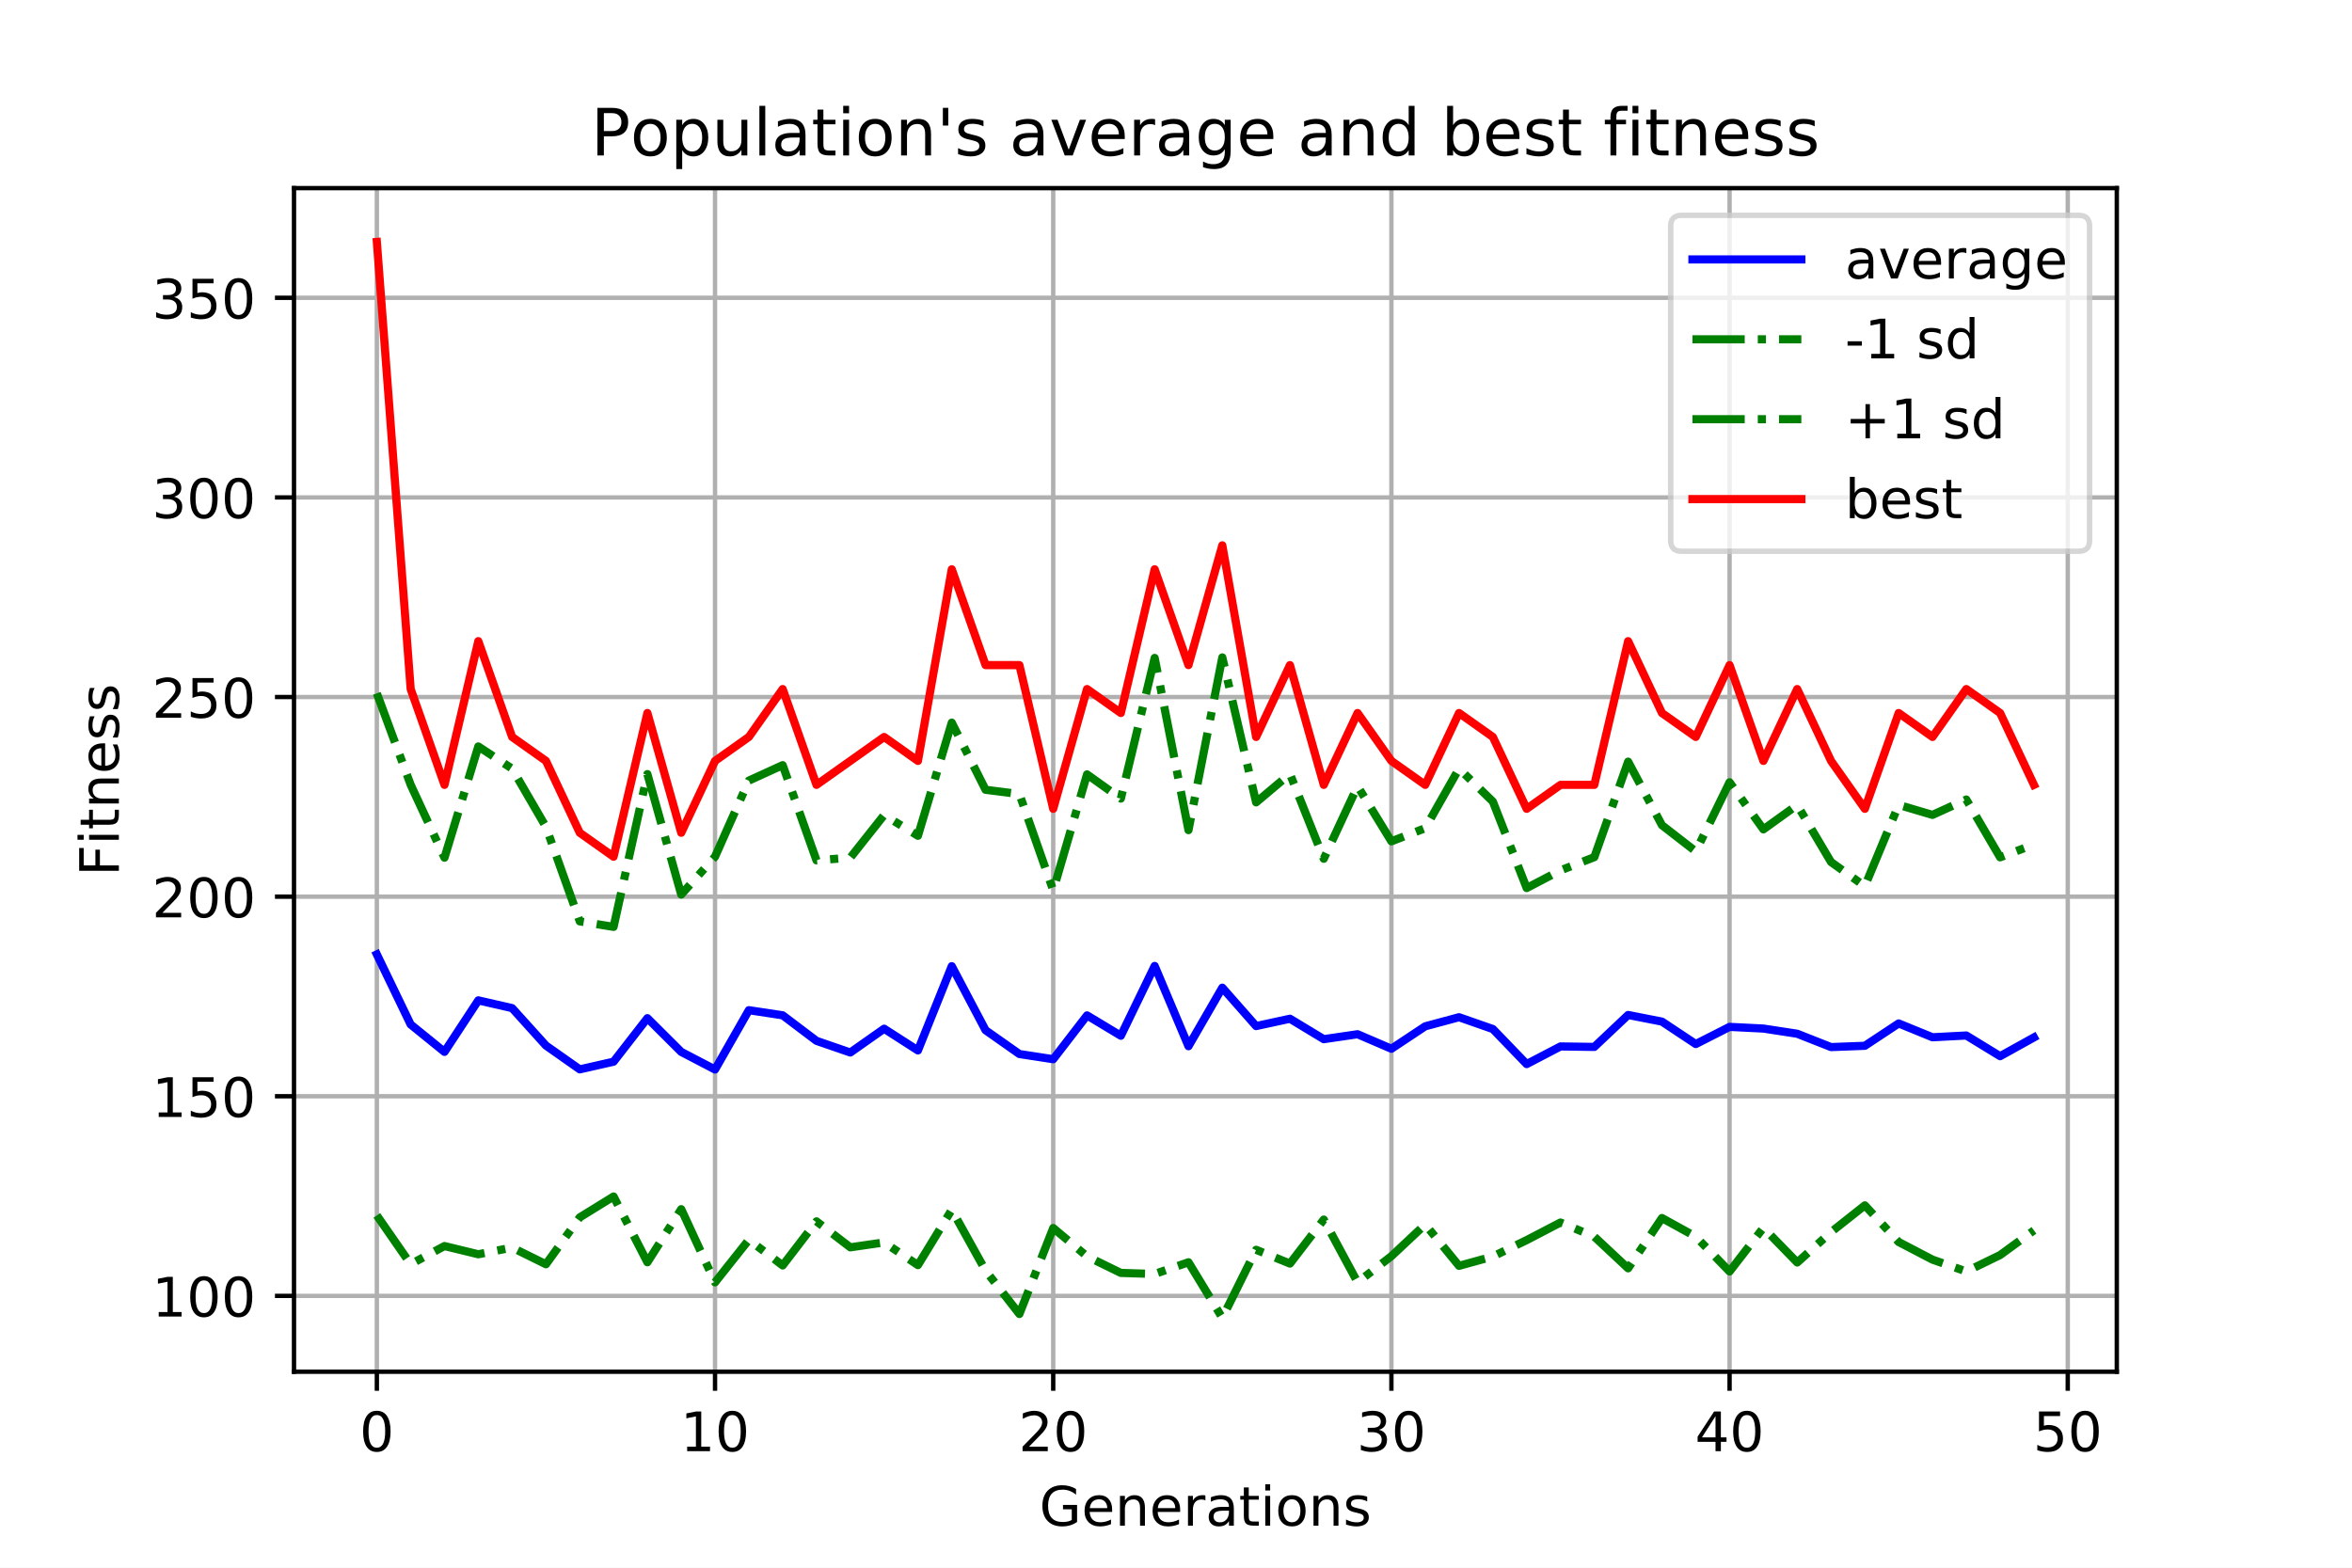
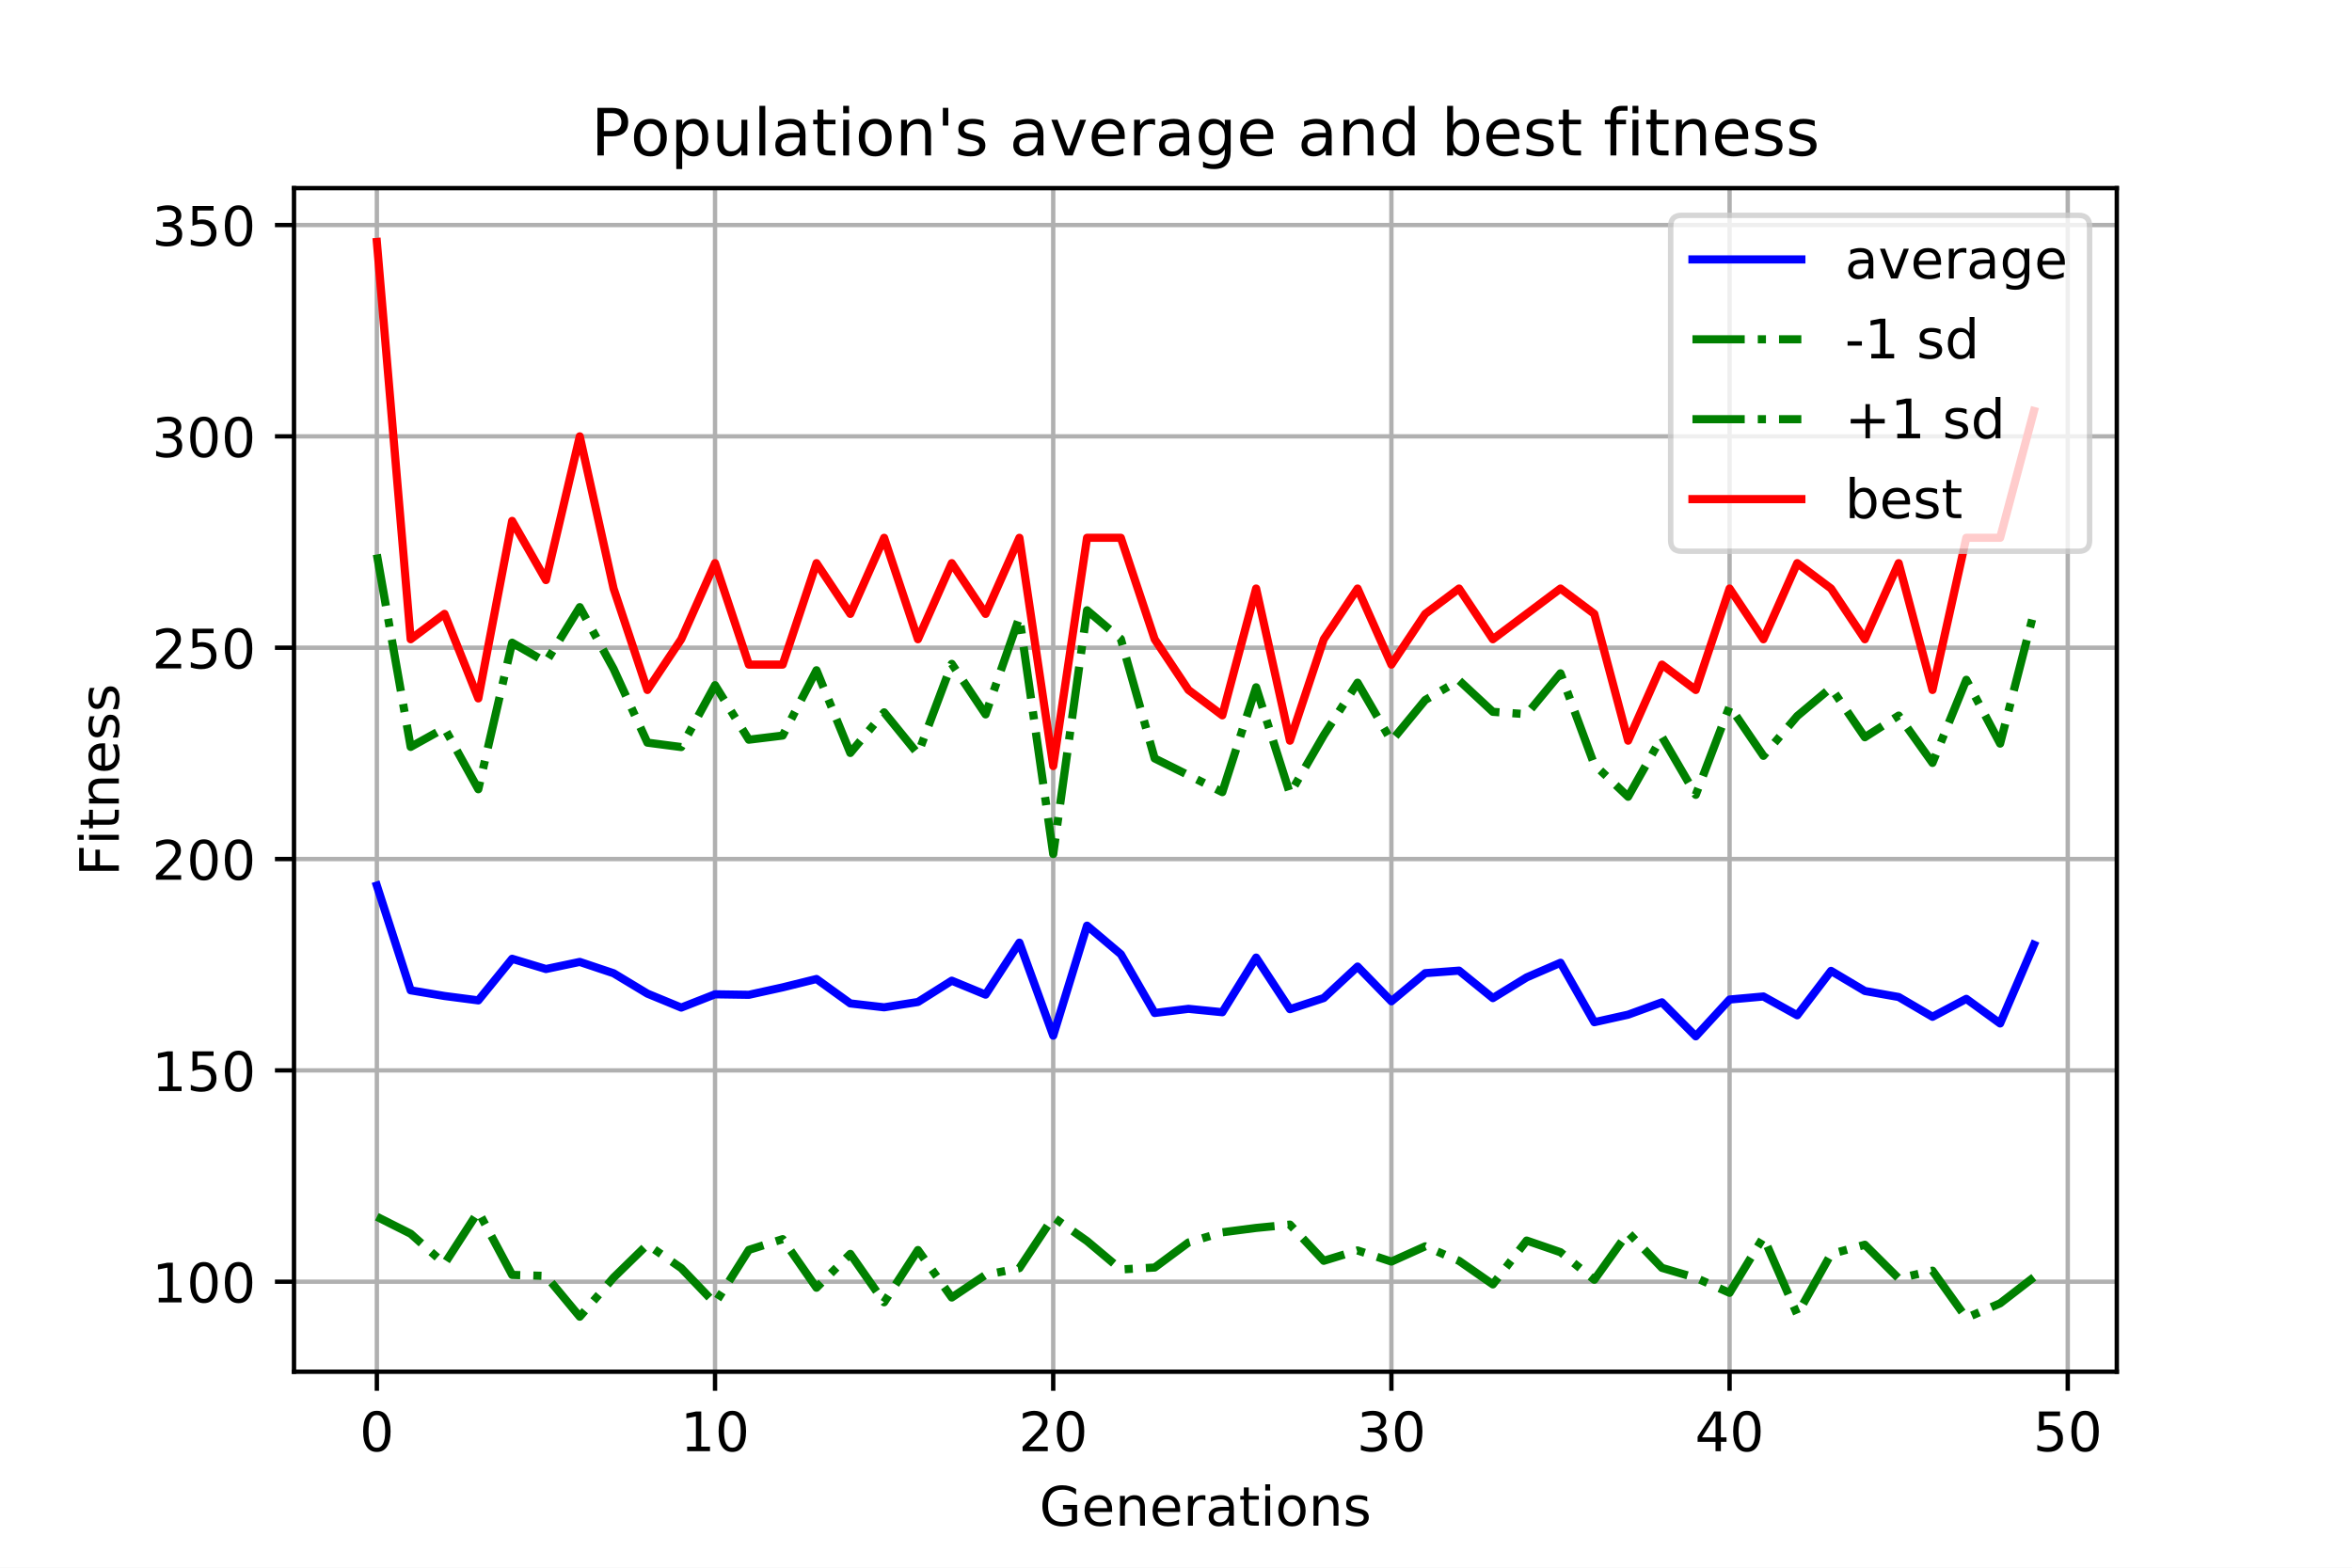
<svg xmlns="http://www.w3.org/2000/svg" xmlns:xlink="http://www.w3.org/1999/xlink" height="288pt" version="1.1" viewBox="0 0 432 288" width="432pt">
  <defs>
    <style type="text/css">
*{stroke-linecap:butt;stroke-linejoin:round;}
  </style>
  </defs>
  <g id="figure_1">
    <g id="patch_1">
      <path d="M 0 288  L 432 288  L 432 0  L 0 0  z " style="fill:#ffffff;" />
    </g>
    <g id="axes_1">
      <g id="patch_2">
        <path d="M 54 252  L 388.8 252  L 388.8 34.56  L 54 34.56  z " style="fill:#ffffff;" />
      </g>
      <g id="matplotlib.axis_1">
        <g id="xtick_1">
          <g id="line2d_1">
-             <path clip-path="url(#p8b68bbf081)" d="M 69.218 252  L 69.218 34.56  " style="fill:none;stroke:#b0b0b0;stroke-linecap:square;stroke-width:0.8;" />
+             <path clip-path="url(#p773a9795c5)" d="M 69.218 252  L 69.218 34.56  " style="fill:none;stroke:#b0b0b0;stroke-linecap:square;stroke-width:0.8;" />
          </g>
          <g id="line2d_2">
            <defs>
-               <path d="M 0 0  L 0 3.5  " id="m9b4f432243" style="stroke:#000000;stroke-width:0.8;" />
-             </defs>
-             <g>
-               <use style="stroke:#000000;stroke-width:0.8;" x="69.218" xlink:href="#m9b4f432243" y="252" />
+               <path d="M 0 0  L 0 3.5  " id="m2629238e76" style="stroke:#000000;stroke-width:0.8;" />
+             </defs>
+             <g>
+               <use style="stroke:#000000;stroke-width:0.8;" x="69.218" xlink:href="#m2629238e76" y="252" />
            </g>
          </g>
          <g id="text_1">
            <defs>
              <path d="M 31.781 66.406  Q 24.172 66.406 20.328 58.906  Q 16.5 51.422 16.5 36.375  Q 16.5 21.391 20.328 13.891  Q 24.172 6.391 31.781 6.391  Q 39.453 6.391 43.281 13.891  Q 47.125 21.391 47.125 36.375  Q 47.125 51.422 43.281 58.906  Q 39.453 66.406 31.781 66.406  z M 31.781 74.219  Q 44.047 74.219 50.516 64.516  Q 56.984 54.828 56.984 36.375  Q 56.984 17.969 50.516 8.266  Q 44.047 -1.422 31.781 -1.422  Q 19.531 -1.422 13.062 8.266  Q 6.594 17.969 6.594 36.375  Q 6.594 54.828 13.062 64.516  Q 19.531 74.219 31.781 74.219  z " id="DejaVuSans-30" />
            </defs>
            <g transform="translate(66.03693 266.5984)scale(0.1 -0.1)">
              <use xlink:href="#DejaVuSans-30" />
            </g>
          </g>
        </g>
        <g id="xtick_2">
          <g id="line2d_3">
-             <path clip-path="url(#p8b68bbf081)" d="M 131.333 252  L 131.333 34.56  " style="fill:none;stroke:#b0b0b0;stroke-linecap:square;stroke-width:0.8;" />
+             <path clip-path="url(#p773a9795c5)" d="M 131.333 252  L 131.333 34.56  " style="fill:none;stroke:#b0b0b0;stroke-linecap:square;stroke-width:0.8;" />
          </g>
          <g id="line2d_4">
            <g>
-               <use style="stroke:#000000;stroke-width:0.8;" x="131.333" xlink:href="#m9b4f432243" y="252" />
+               <use style="stroke:#000000;stroke-width:0.8;" x="131.333" xlink:href="#m2629238e76" y="252" />
            </g>
          </g>
          <g id="text_2">
            <defs>
              <path d="M 12.406 8.297  L 28.516 8.297  L 28.516 63.922  L 10.984 60.406  L 10.984 69.391  L 28.422 72.906  L 38.281 72.906  L 38.281 8.297  L 54.391 8.297  L 54.391 0  L 12.406 0  z " id="DejaVuSans-31" />
            </defs>
            <g transform="translate(124.9707 266.5984)scale(0.1 -0.1)">
              <use xlink:href="#DejaVuSans-31" />
              <use x="63.623" xlink:href="#DejaVuSans-30" />
            </g>
          </g>
        </g>
        <g id="xtick_3">
          <g id="line2d_5">
-             <path clip-path="url(#p8b68bbf081)" d="M 193.448 252  L 193.448 34.56  " style="fill:none;stroke:#b0b0b0;stroke-linecap:square;stroke-width:0.8;" />
+             <path clip-path="url(#p773a9795c5)" d="M 193.448 252  L 193.448 34.56  " style="fill:none;stroke:#b0b0b0;stroke-linecap:square;stroke-width:0.8;" />
          </g>
          <g id="line2d_6">
            <g>
-               <use style="stroke:#000000;stroke-width:0.8;" x="193.448" xlink:href="#m9b4f432243" y="252" />
+               <use style="stroke:#000000;stroke-width:0.8;" x="193.448" xlink:href="#m2629238e76" y="252" />
            </g>
          </g>
          <g id="text_3">
            <defs>
              <path d="M 19.188 8.297  L 53.609 8.297  L 53.609 0  L 7.328 0  L 7.328 8.297  Q 12.938 14.109 22.625 23.891  Q 32.328 33.688 34.812 36.531  Q 39.547 41.844 41.422 45.531  Q 43.312 49.219 43.312 52.781  Q 43.312 58.594 39.234 62.25  Q 35.156 65.922 28.609 65.922  Q 23.969 65.922 18.812 64.312  Q 13.672 62.703 7.812 59.422  L 7.812 69.391  Q 13.766 71.781 18.938 73  Q 24.125 74.219 28.422 74.219  Q 39.75 74.219 46.484 68.547  Q 53.219 62.891 53.219 53.422  Q 53.219 48.922 51.531 44.891  Q 49.859 40.875 45.406 35.406  Q 44.188 33.984 37.641 27.219  Q 31.109 20.453 19.188 8.297  z " id="DejaVuSans-32" />
            </defs>
            <g transform="translate(187.0857 266.5984)scale(0.1 -0.1)">
              <use xlink:href="#DejaVuSans-32" />
              <use x="63.623" xlink:href="#DejaVuSans-30" />
            </g>
          </g>
        </g>
        <g id="xtick_4">
          <g id="line2d_7">
-             <path clip-path="url(#p8b68bbf081)" d="M 255.563 252  L 255.563 34.56  " style="fill:none;stroke:#b0b0b0;stroke-linecap:square;stroke-width:0.8;" />
+             <path clip-path="url(#p773a9795c5)" d="M 255.563 252  L 255.563 34.56  " style="fill:none;stroke:#b0b0b0;stroke-linecap:square;stroke-width:0.8;" />
          </g>
          <g id="line2d_8">
            <g>
-               <use style="stroke:#000000;stroke-width:0.8;" x="255.563" xlink:href="#m9b4f432243" y="252" />
+               <use style="stroke:#000000;stroke-width:0.8;" x="255.563" xlink:href="#m2629238e76" y="252" />
            </g>
          </g>
          <g id="text_4">
            <defs>
              <path d="M 40.578 39.312  Q 47.656 37.797 51.625 33  Q 55.609 28.219 55.609 21.188  Q 55.609 10.406 48.188 4.484  Q 40.766 -1.422 27.094 -1.422  Q 22.516 -1.422 17.656 -0.516  Q 12.797 0.391 7.625 2.203  L 7.625 11.719  Q 11.719 9.328 16.594 8.109  Q 21.484 6.891 26.812 6.891  Q 36.078 6.891 40.938 10.547  Q 45.797 14.203 45.797 21.188  Q 45.797 27.641 41.281 31.266  Q 36.766 34.906 28.719 34.906  L 20.219 34.906  L 20.219 43.016  L 29.109 43.016  Q 36.375 43.016 40.234 45.922  Q 44.094 48.828 44.094 54.297  Q 44.094 59.906 40.109 62.906  Q 36.141 65.922 28.719 65.922  Q 24.656 65.922 20.016 65.031  Q 15.375 64.156 9.812 62.312  L 9.812 71.094  Q 15.438 72.656 20.344 73.438  Q 25.25 74.219 29.594 74.219  Q 40.828 74.219 47.359 69.109  Q 53.906 64.016 53.906 55.328  Q 53.906 49.266 50.438 45.094  Q 46.969 40.922 40.578 39.312  z " id="DejaVuSans-33" />
            </defs>
            <g transform="translate(249.2008 266.5984)scale(0.1 -0.1)">
              <use xlink:href="#DejaVuSans-33" />
              <use x="63.623" xlink:href="#DejaVuSans-30" />
            </g>
          </g>
        </g>
        <g id="xtick_5">
          <g id="line2d_9">
-             <path clip-path="url(#p8b68bbf081)" d="M 317.678 252  L 317.678 34.56  " style="fill:none;stroke:#b0b0b0;stroke-linecap:square;stroke-width:0.8;" />
+             <path clip-path="url(#p773a9795c5)" d="M 317.678 252  L 317.678 34.56  " style="fill:none;stroke:#b0b0b0;stroke-linecap:square;stroke-width:0.8;" />
          </g>
          <g id="line2d_10">
            <g>
-               <use style="stroke:#000000;stroke-width:0.8;" x="317.678" xlink:href="#m9b4f432243" y="252" />
+               <use style="stroke:#000000;stroke-width:0.8;" x="317.678" xlink:href="#m2629238e76" y="252" />
            </g>
          </g>
          <g id="text_5">
            <defs>
              <path d="M 37.797 64.312  L 12.891 25.391  L 37.797 25.391  z M 35.203 72.906  L 47.609 72.906  L 47.609 25.391  L 58.016 25.391  L 58.016 17.188  L 47.609 17.188  L 47.609 0  L 37.797 0  L 37.797 17.188  L 4.891 17.188  L 4.891 26.703  z " id="DejaVuSans-34" />
            </defs>
            <g transform="translate(311.3158 266.5984)scale(0.1 -0.1)">
              <use xlink:href="#DejaVuSans-34" />
              <use x="63.623" xlink:href="#DejaVuSans-30" />
            </g>
          </g>
        </g>
        <g id="xtick_6">
          <g id="line2d_11">
-             <path clip-path="url(#p8b68bbf081)" d="M 379.793 252  L 379.793 34.56  " style="fill:none;stroke:#b0b0b0;stroke-linecap:square;stroke-width:0.8;" />
+             <path clip-path="url(#p773a9795c5)" d="M 379.793 252  L 379.793 34.56  " style="fill:none;stroke:#b0b0b0;stroke-linecap:square;stroke-width:0.8;" />
          </g>
          <g id="line2d_12">
            <g>
-               <use style="stroke:#000000;stroke-width:0.8;" x="379.793" xlink:href="#m9b4f432243" y="252" />
+               <use style="stroke:#000000;stroke-width:0.8;" x="379.793" xlink:href="#m2629238e76" y="252" />
            </g>
          </g>
          <g id="text_6">
            <defs>
              <path d="M 10.797 72.906  L 49.516 72.906  L 49.516 64.594  L 19.828 64.594  L 19.828 46.734  Q 21.969 47.469 24.109 47.828  Q 26.266 48.188 28.422 48.188  Q 40.625 48.188 47.75 41.5  Q 54.891 34.812 54.891 23.391  Q 54.891 11.625 47.562 5.094  Q 40.234 -1.422 26.906 -1.422  Q 22.312 -1.422 17.547 -0.641  Q 12.797 0.141 7.719 1.703  L 7.719 11.625  Q 12.109 9.234 16.797 8.062  Q 21.484 6.891 26.703 6.891  Q 35.156 6.891 40.078 11.328  Q 45.016 15.766 45.016 23.391  Q 45.016 31 40.078 35.438  Q 35.156 39.891 26.703 39.891  Q 22.75 39.891 18.812 39.016  Q 14.891 38.141 10.797 36.281  z " id="DejaVuSans-35" />
            </defs>
            <g transform="translate(373.4308 266.5984)scale(0.1 -0.1)">
              <use xlink:href="#DejaVuSans-35" />
              <use x="63.623" xlink:href="#DejaVuSans-30" />
            </g>
          </g>
        </g>
        <g id="text_7">
          <defs>
            <path d="M 59.516 10.406  L 59.516 29.984  L 43.406 29.984  L 43.406 38.094  L 69.281 38.094  L 69.281 6.781  Q 63.578 2.734 56.688 0.656  Q 49.812 -1.422 42 -1.422  Q 24.906 -1.422 15.25 8.562  Q 5.609 18.562 5.609 36.375  Q 5.609 54.25 15.25 64.234  Q 24.906 74.219 42 74.219  Q 49.125 74.219 55.547 72.453  Q 61.969 70.703 67.391 67.281  L 67.391 56.781  Q 61.922 61.422 55.766 63.766  Q 49.609 66.109 42.828 66.109  Q 29.438 66.109 22.719 58.641  Q 16.016 51.172 16.016 36.375  Q 16.016 21.625 22.719 14.156  Q 29.438 6.688 42.828 6.688  Q 48.047 6.688 52.141 7.594  Q 56.25 8.5 59.516 10.406  z " id="DejaVuSans-47" />
            <path d="M 56.203 29.594  L 56.203 25.203  L 14.891 25.203  Q 15.484 15.922 20.484 11.062  Q 25.484 6.203 34.422 6.203  Q 39.594 6.203 44.453 7.469  Q 49.312 8.734 54.109 11.281  L 54.109 2.781  Q 49.266 0.734 44.188 -0.344  Q 39.109 -1.422 33.891 -1.422  Q 20.797 -1.422 13.156 6.188  Q 5.516 13.812 5.516 26.812  Q 5.516 40.234 12.766 48.109  Q 20.016 56 32.328 56  Q 43.359 56 49.781 48.891  Q 56.203 41.797 56.203 29.594  z M 47.219 32.234  Q 47.125 39.594 43.094 43.984  Q 39.062 48.391 32.422 48.391  Q 24.906 48.391 20.391 44.141  Q 15.875 39.891 15.188 32.172  z " id="DejaVuSans-65" />
            <path d="M 54.891 33.016  L 54.891 0  L 45.906 0  L 45.906 32.719  Q 45.906 40.484 42.875 44.328  Q 39.844 48.188 33.797 48.188  Q 26.516 48.188 22.312 43.547  Q 18.109 38.922 18.109 30.906  L 18.109 0  L 9.078 0  L 9.078 54.688  L 18.109 54.688  L 18.109 46.188  Q 21.344 51.125 25.703 53.562  Q 30.078 56 35.797 56  Q 45.219 56 50.047 50.172  Q 54.891 44.344 54.891 33.016  z " id="DejaVuSans-6e" />
            <path d="M 41.109 46.297  Q 39.594 47.172 37.812 47.578  Q 36.031 48 33.891 48  Q 26.266 48 22.188 43.047  Q 18.109 38.094 18.109 28.812  L 18.109 0  L 9.078 0  L 9.078 54.688  L 18.109 54.688  L 18.109 46.188  Q 20.953 51.172 25.484 53.578  Q 30.031 56 36.531 56  Q 37.453 56 38.578 55.875  Q 39.703 55.766 41.062 55.516  z " id="DejaVuSans-72" />
            <path d="M 34.281 27.484  Q 23.391 27.484 19.188 25  Q 14.984 22.516 14.984 16.5  Q 14.984 11.719 18.141 8.906  Q 21.297 6.109 26.703 6.109  Q 34.188 6.109 38.703 11.406  Q 43.219 16.703 43.219 25.484  L 43.219 27.484  z M 52.203 31.203  L 52.203 0  L 43.219 0  L 43.219 8.297  Q 40.141 3.328 35.547 0.953  Q 30.953 -1.422 24.312 -1.422  Q 15.922 -1.422 10.953 3.297  Q 6 8.016 6 15.922  Q 6 25.141 12.172 29.828  Q 18.359 34.516 30.609 34.516  L 43.219 34.516  L 43.219 35.406  Q 43.219 41.609 39.141 45  Q 35.062 48.391 27.688 48.391  Q 23 48.391 18.547 47.266  Q 14.109 46.141 10.016 43.891  L 10.016 52.203  Q 14.938 54.109 19.578 55.047  Q 24.219 56 28.609 56  Q 40.484 56 46.344 49.844  Q 52.203 43.703 52.203 31.203  z " id="DejaVuSans-61" />
            <path d="M 18.312 70.219  L 18.312 54.688  L 36.812 54.688  L 36.812 47.703  L 18.312 47.703  L 18.312 18.016  Q 18.312 11.328 20.141 9.422  Q 21.969 7.516 27.594 7.516  L 36.812 7.516  L 36.812 0  L 27.594 0  Q 17.188 0 13.234 3.875  Q 9.281 7.766 9.281 18.016  L 9.281 47.703  L 2.688 47.703  L 2.688 54.688  L 9.281 54.688  L 9.281 70.219  z " id="DejaVuSans-74" />
            <path d="M 9.422 54.688  L 18.406 54.688  L 18.406 0  L 9.422 0  z M 9.422 75.984  L 18.406 75.984  L 18.406 64.594  L 9.422 64.594  z " id="DejaVuSans-69" />
            <path d="M 30.609 48.391  Q 23.391 48.391 19.188 42.75  Q 14.984 37.109 14.984 27.297  Q 14.984 17.484 19.156 11.844  Q 23.344 6.203 30.609 6.203  Q 37.797 6.203 41.984 11.859  Q 46.188 17.531 46.188 27.297  Q 46.188 37.016 41.984 42.703  Q 37.797 48.391 30.609 48.391  z M 30.609 56  Q 42.328 56 49.016 48.375  Q 55.719 40.766 55.719 27.297  Q 55.719 13.875 49.016 6.219  Q 42.328 -1.422 30.609 -1.422  Q 18.844 -1.422 12.172 6.219  Q 5.516 13.875 5.516 27.297  Q 5.516 40.766 12.172 48.375  Q 18.844 56 30.609 56  z " id="DejaVuSans-6f" />
            <path d="M 44.281 53.078  L 44.281 44.578  Q 40.484 46.531 36.375 47.5  Q 32.281 48.484 27.875 48.484  Q 21.188 48.484 17.844 46.438  Q 14.5 44.391 14.5 40.281  Q 14.5 37.156 16.891 35.375  Q 19.281 33.594 26.516 31.984  L 29.594 31.297  Q 39.156 29.25 43.188 25.516  Q 47.219 21.781 47.219 15.094  Q 47.219 7.469 41.188 3.016  Q 35.156 -1.422 24.609 -1.422  Q 20.219 -1.422 15.453 -0.562  Q 10.688 0.297 5.422 2  L 5.422 11.281  Q 10.406 8.688 15.234 7.391  Q 20.062 6.109 24.812 6.109  Q 31.156 6.109 34.562 8.281  Q 37.984 10.453 37.984 14.406  Q 37.984 18.062 35.516 20.016  Q 33.062 21.969 24.703 23.781  L 21.578 24.516  Q 13.234 26.266 9.516 29.906  Q 5.812 33.547 5.812 39.891  Q 5.812 47.609 11.281 51.797  Q 16.75 56 26.812 56  Q 31.781 56 36.172 55.266  Q 40.578 54.547 44.281 53.078  z " id="DejaVuSans-73" />
          </defs>
          <g transform="translate(190.9023 280.2766)scale(0.1 -0.1)">
            <use xlink:href="#DejaVuSans-47" />
            <use x="77.49" xlink:href="#DejaVuSans-65" />
            <use x="139.014" xlink:href="#DejaVuSans-6e" />
            <use x="202.393" xlink:href="#DejaVuSans-65" />
            <use x="263.916" xlink:href="#DejaVuSans-72" />
            <use x="305.029" xlink:href="#DejaVuSans-61" />
            <use x="366.309" xlink:href="#DejaVuSans-74" />
            <use x="405.518" xlink:href="#DejaVuSans-69" />
            <use x="433.301" xlink:href="#DejaVuSans-6f" />
            <use x="494.482" xlink:href="#DejaVuSans-6e" />
            <use x="557.861" xlink:href="#DejaVuSans-73" />
          </g>
        </g>
      </g>
      <g id="matplotlib.axis_2">
        <g id="ytick_1">
          <g id="line2d_13">
-             <path clip-path="url(#p8b68bbf081)" d="M 54 238.065  L 388.8 238.065  " style="fill:none;stroke:#b0b0b0;stroke-linecap:square;stroke-width:0.8;" />
+             <path clip-path="url(#p773a9795c5)" d="M 54 235.465  L 388.8 235.465  " style="fill:none;stroke:#b0b0b0;stroke-linecap:square;stroke-width:0.8;" />
          </g>
          <g id="line2d_14">
            <defs>
-               <path d="M 0 0  L -3.5 0  " id="m1cfc8969c8" style="stroke:#000000;stroke-width:0.8;" />
-             </defs>
-             <g>
-               <use style="stroke:#000000;stroke-width:0.8;" x="54" xlink:href="#m1cfc8969c8" y="238.065" />
+               <path d="M 0 0  L -3.5 0  " id="mfec6c4392b" style="stroke:#000000;stroke-width:0.8;" />
+             </defs>
+             <g>
+               <use style="stroke:#000000;stroke-width:0.8;" x="54" xlink:href="#mfec6c4392b" y="235.465" />
            </g>
          </g>
          <g id="text_8">
-             <g transform="translate(27.9125 241.8646)scale(0.1 -0.1)">
+             <g transform="translate(27.9125 239.2645)scale(0.1 -0.1)">
              <use xlink:href="#DejaVuSans-31" />
              <use x="63.623" xlink:href="#DejaVuSans-30" />
              <use x="127.246" xlink:href="#DejaVuSans-30" />
            </g>
          </g>
        </g>
        <g id="ytick_2">
          <g id="line2d_15">
-             <path clip-path="url(#p8b68bbf081)" d="M 54 201.395  L 388.8 201.395  " style="fill:none;stroke:#b0b0b0;stroke-linecap:square;stroke-width:0.8;" />
+             <path clip-path="url(#p773a9795c5)" d="M 54 196.64  L 388.8 196.64  " style="fill:none;stroke:#b0b0b0;stroke-linecap:square;stroke-width:0.8;" />
          </g>
          <g id="line2d_16">
            <g>
-               <use style="stroke:#000000;stroke-width:0.8;" x="54" xlink:href="#m1cfc8969c8" y="201.395" />
+               <use style="stroke:#000000;stroke-width:0.8;" x="54" xlink:href="#mfec6c4392b" y="196.64" />
            </g>
          </g>
          <g id="text_9">
-             <g transform="translate(27.9125 205.1938)scale(0.1 -0.1)">
+             <g transform="translate(27.9125 200.439)scale(0.1 -0.1)">
              <use xlink:href="#DejaVuSans-31" />
              <use x="63.623" xlink:href="#DejaVuSans-35" />
              <use x="127.246" xlink:href="#DejaVuSans-30" />
            </g>
          </g>
        </g>
        <g id="ytick_3">
          <g id="line2d_17">
-             <path clip-path="url(#p8b68bbf081)" d="M 54 164.724  L 388.8 164.724  " style="fill:none;stroke:#b0b0b0;stroke-linecap:square;stroke-width:0.8;" />
+             <path clip-path="url(#p773a9795c5)" d="M 54 157.814  L 388.8 157.814  " style="fill:none;stroke:#b0b0b0;stroke-linecap:square;stroke-width:0.8;" />
          </g>
          <g id="line2d_18">
            <g>
-               <use style="stroke:#000000;stroke-width:0.8;" x="54" xlink:href="#m1cfc8969c8" y="164.724" />
+               <use style="stroke:#000000;stroke-width:0.8;" x="54" xlink:href="#mfec6c4392b" y="157.814" />
            </g>
          </g>
          <g id="text_10">
-             <g transform="translate(27.9125 168.5231)scale(0.1 -0.1)">
+             <g transform="translate(27.9125 161.6134)scale(0.1 -0.1)">
              <use xlink:href="#DejaVuSans-32" />
              <use x="63.623" xlink:href="#DejaVuSans-30" />
              <use x="127.246" xlink:href="#DejaVuSans-30" />
            </g>
          </g>
        </g>
        <g id="ytick_4">
          <g id="line2d_19">
-             <path clip-path="url(#p8b68bbf081)" d="M 54 128.053  L 388.8 128.053  " style="fill:none;stroke:#b0b0b0;stroke-linecap:square;stroke-width:0.8;" />
+             <path clip-path="url(#p773a9795c5)" d="M 54 118.989  L 388.8 118.989  " style="fill:none;stroke:#b0b0b0;stroke-linecap:square;stroke-width:0.8;" />
          </g>
          <g id="line2d_20">
            <g>
-               <use style="stroke:#000000;stroke-width:0.8;" x="54" xlink:href="#m1cfc8969c8" y="128.053" />
+               <use style="stroke:#000000;stroke-width:0.8;" x="54" xlink:href="#mfec6c4392b" y="118.989" />
            </g>
          </g>
          <g id="text_11">
-             <g transform="translate(27.9125 131.8523)scale(0.1 -0.1)">
+             <g transform="translate(27.9125 122.7879)scale(0.1 -0.1)">
              <use xlink:href="#DejaVuSans-32" />
              <use x="63.623" xlink:href="#DejaVuSans-35" />
              <use x="127.246" xlink:href="#DejaVuSans-30" />
            </g>
          </g>
        </g>
        <g id="ytick_5">
          <g id="line2d_21">
-             <path clip-path="url(#p8b68bbf081)" d="M 54 91.382  L 388.8 91.382  " style="fill:none;stroke:#b0b0b0;stroke-linecap:square;stroke-width:0.8;" />
+             <path clip-path="url(#p773a9795c5)" d="M 54 80.163  L 388.8 80.163  " style="fill:none;stroke:#b0b0b0;stroke-linecap:square;stroke-width:0.8;" />
          </g>
          <g id="line2d_22">
            <g>
-               <use style="stroke:#000000;stroke-width:0.8;" x="54" xlink:href="#m1cfc8969c8" y="91.382" />
+               <use style="stroke:#000000;stroke-width:0.8;" x="54" xlink:href="#mfec6c4392b" y="80.163" />
            </g>
          </g>
          <g id="text_12">
-             <g transform="translate(27.9125 95.18147)scale(0.1 -0.1)">
+             <g transform="translate(27.9125 83.96235)scale(0.1 -0.1)">
              <use xlink:href="#DejaVuSans-33" />
              <use x="63.623" xlink:href="#DejaVuSans-30" />
              <use x="127.246" xlink:href="#DejaVuSans-30" />
            </g>
          </g>
        </g>
        <g id="ytick_6">
          <g id="line2d_23">
-             <path clip-path="url(#p8b68bbf081)" d="M 54 54.711  L 388.8 54.711  " style="fill:none;stroke:#b0b0b0;stroke-linecap:square;stroke-width:0.8;" />
+             <path clip-path="url(#p773a9795c5)" d="M 54 41.338  L 388.8 41.338  " style="fill:none;stroke:#b0b0b0;stroke-linecap:square;stroke-width:0.8;" />
          </g>
          <g id="line2d_24">
            <g>
-               <use style="stroke:#000000;stroke-width:0.8;" x="54" xlink:href="#m1cfc8969c8" y="54.711" />
+               <use style="stroke:#000000;stroke-width:0.8;" x="54" xlink:href="#mfec6c4392b" y="41.338" />
            </g>
          </g>
          <g id="text_13">
-             <g transform="translate(27.9125 58.51068)scale(0.1 -0.1)">
+             <g transform="translate(27.9125 45.13681)scale(0.1 -0.1)">
              <use xlink:href="#DejaVuSans-33" />
              <use x="63.623" xlink:href="#DejaVuSans-35" />
              <use x="127.246" xlink:href="#DejaVuSans-30" />
            </g>
          </g>
        </g>
        <g id="text_14">
          <defs>
            <path d="M 9.812 72.906  L 51.703 72.906  L 51.703 64.594  L 19.672 64.594  L 19.672 43.109  L 48.578 43.109  L 48.578 34.812  L 19.672 34.812  L 19.672 0  L 9.812 0  z " id="DejaVuSans-46" />
          </defs>
          <g transform="translate(21.83281 160.9542)rotate(-90)scale(0.1 -0.1)">
            <use xlink:href="#DejaVuSans-46" />
            <use x="57.41" xlink:href="#DejaVuSans-69" />
            <use x="85.193" xlink:href="#DejaVuSans-74" />
            <use x="124.402" xlink:href="#DejaVuSans-6e" />
            <use x="187.781" xlink:href="#DejaVuSans-65" />
            <use x="249.305" xlink:href="#DejaVuSans-73" />
            <use x="301.404" xlink:href="#DejaVuSans-73" />
          </g>
        </g>
      </g>
      <g id="line2d_25">
-         <path clip-path="url(#p8b68bbf081)" d="M 69.218 175.329  L 75.43 188.208  L 81.641 193.239  L 87.853 183.778  L 94.064 185.201  L 100.276 192.08  L 106.487 196.451  L 112.699 195.043  L 118.91 187.049  L 125.122 193.239  L 131.333 196.481  L 137.545 185.582  L 143.756 186.521  L 149.968 191.215  L 156.179 193.356  L 162.391 188.985  L 168.602 192.975  L 174.814 177.5  L 181.025 189.264  L 187.237 193.635  L 193.448 194.589  L 199.66 186.536  L 205.871 190.276  L 212.083 177.456  L 218.294 192.198  L 224.506 181.446  L 230.717 188.501  L 236.929 187.152  L 243.14 190.907  L 249.352 189.997  L 255.563 192.667  L 261.775 188.545  L 267.986 186.873  L 274.198 189.044  L 280.409 195.483  L 286.621 192.242  L 292.832 192.33  L 299.044 186.462  L 305.255 187.68  L 311.467 191.802  L 317.678 188.648  L 323.89 188.956  L 330.101 189.909  L 336.313 192.359  L 342.524 192.124  L 348.736 188.017  L 354.947 190.555  L 361.159 190.232  L 367.37 194.031  L 373.582 190.584  " style="fill:none;stroke:#0000ff;stroke-linecap:square;stroke-width:1.5;" />
+         <path clip-path="url(#p773a9795c5)" d="M 69.218 162.691  L 75.43 181.933  L 81.641 182.973  L 87.853 183.781  L 94.064 176.14  L 100.276 178.019  L 106.487 176.714  L 112.699 178.796  L 118.91 182.538  L 125.122 185.101  L 131.333 182.663  L 137.545 182.756  L 143.756 181.389  L 149.968 179.852  L 156.179 184.34  L 162.391 185.054  L 168.602 184.076  L 174.814 180.162  L 181.025 182.725  L 187.237 173.174  L 193.448 190.257  L 199.66 170.052  L 205.871 175.301  L 212.083 186.095  L 218.294 185.334  L 224.506 185.955  L 230.717 175.922  L 236.929 185.396  L 243.14 183.346  L 249.352 177.569  L 255.563 183.952  L 261.775 178.78  L 267.986 178.314  L 274.198 183.361  L 280.409 179.557  L 286.621 176.87  L 292.832 187.788  L 299.044 186.405  L 305.255 184.138  L 311.467 190.381  L 317.678 183.625  L 323.89 183.066  L 330.101 186.514  L 336.313 178.361  L 342.524 182.057  L 348.736 183.16  L 354.947 186.794  L 361.159 183.501  L 367.37 188.02  L 373.582 173.562  " style="fill:none;stroke:#0000ff;stroke-linecap:square;stroke-width:1.5;" />
      </g>
      <g id="line2d_26">
-         <path clip-path="url(#p8b68bbf081)" d="M 69.218 223.285  L 75.43 232.241  L 81.641 228.913  L 87.853 230.422  L 94.064 229.189  L 100.276 232.257  L 106.487 223.64  L 112.699 219.808  L 118.91 231.89  L 125.122 222.139  L 131.333 235.578  L 137.545 227.76  L 143.756 232.474  L 149.968 224.376  L 156.179 229.147  L 162.391 228.241  L 168.602 232.413  L 174.814 222.242  L 181.025 233.436  L 187.237 241.396  L 193.448 225.599  L 199.66 230.809  L 205.871 233.846  L 212.083 234.041  L 218.294 231.891  L 224.506 242.116  L 230.717 229.599  L 236.929 232.133  L 243.14 224.049  L 249.352 235.571  L 255.563 230.77  L 261.775 224.947  L 267.986 232.547  L 274.198 230.832  L 280.409 227.821  L 286.621 224.587  L 292.832 227.191  L 299.044 233.003  L 305.255 223.765  L 311.467 227.189  L 317.678 233.586  L 323.89 225.548  L 330.101 231.931  L 336.313 226.353  L 342.524 221.436  L 348.736 228.166  L 354.947 231.407  L 361.159 233.583  L 367.37 230.566  L 373.582 226.03  " style="fill:none;stroke:#008000;stroke-dasharray:9.6,2.4,1.5,2.4;stroke-dashoffset:0;stroke-width:1.5;" />
+         <path clip-path="url(#p773a9795c5)" d="M 69.218 223.526  L 75.43 226.652  L 81.641 232.184  L 87.853 222.572  L 94.064 234.209  L 100.276 234.405  L 106.487 241.891  L 112.699 234.709  L 118.91 228.645  L 125.122 232.962  L 131.333 239.449  L 137.545 229.621  L 143.756 227.645  L 149.968 236.57  L 156.179 230.353  L 162.391 239.241  L 168.602 229.646  L 174.814 238.366  L 181.025 234.209  L 187.237 232.971  L 193.448 223.616  L 199.66 227.99  L 205.871 233.207  L 212.083 232.858  L 218.294 228.255  L 224.506 226.386  L 230.717 225.582  L 236.929 224.974  L 243.14 231.619  L 249.352 229.723  L 255.563 231.763  L 261.775 228.964  L 267.986 231.63  L 274.198 235.954  L 280.409 227.905  L 286.621 230.043  L 292.832 235.104  L 299.044 226.439  L 305.255 232.919  L 311.467 234.745  L 317.678 237.505  L 323.89 227.28  L 330.101 241.481  L 336.313 230.38  L 342.524 228.674  L 348.736 234.86  L 354.947 233.434  L 361.159 242.116  L 367.37 239.434  L 373.582 234.632  " style="fill:none;stroke:#008000;stroke-dasharray:9.6,2.4,1.5,2.4;stroke-dashoffset:0;stroke-width:1.5;" />
      </g>
      <g id="line2d_27">
-         <path clip-path="url(#p8b68bbf081)" d="M 69.218 127.373  L 75.43 144.174  L 81.641 157.565  L 87.853 137.134  L 94.064 141.213  L 100.276 151.904  L 106.487 169.263  L 112.699 170.278  L 118.91 142.208  L 125.122 164.339  L 131.333 157.383  L 137.545 143.404  L 143.756 140.568  L 149.968 158.054  L 156.179 157.565  L 162.391 149.73  L 168.602 153.537  L 174.814 132.758  L 181.025 145.092  L 187.237 145.874  L 193.448 163.578  L 199.66 142.262  L 205.871 146.706  L 212.083 120.87  L 218.294 152.504  L 224.506 120.775  L 230.717 147.403  L 236.929 142.17  L 243.14 157.765  L 249.352 144.424  L 255.563 154.564  L 261.775 152.144  L 267.986 141.199  L 274.198 147.256  L 280.409 163.145  L 286.621 159.897  L 292.832 157.468  L 299.044 139.922  L 305.255 151.595  L 311.467 156.414  L 317.678 143.71  L 323.89 152.364  L 330.101 147.888  L 336.313 158.365  L 342.524 162.812  L 348.736 147.868  L 354.947 149.703  L 361.159 146.881  L 367.37 157.496  L 373.582 155.138  " style="fill:none;stroke:#008000;stroke-dasharray:9.6,2.4,1.5,2.4;stroke-dashoffset:0;stroke-width:1.5;" />
+         <path clip-path="url(#p773a9795c5)" d="M 69.218 101.855  L 75.43 137.214  L 81.641 133.763  L 87.853 144.99  L 94.064 118.071  L 100.276 121.633  L 106.487 111.538  L 112.699 122.882  L 118.91 136.432  L 125.122 137.24  L 131.333 125.876  L 137.545 135.89  L 143.756 135.133  L 149.968 123.134  L 156.179 138.327  L 162.391 130.867  L 168.602 138.506  L 174.814 121.959  L 181.025 131.24  L 187.237 113.376  L 193.448 156.898  L 199.66 112.114  L 205.871 117.395  L 212.083 139.331  L 218.294 142.412  L 224.506 145.524  L 230.717 126.263  L 236.929 145.818  L 243.14 135.072  L 249.352 125.414  L 255.563 136.14  L 261.775 128.596  L 267.986 124.998  L 274.198 130.769  L 280.409 131.208  L 286.621 123.697  L 292.832 140.471  L 299.044 146.372  L 305.255 135.357  L 311.467 146.017  L 317.678 129.746  L 323.89 138.853  L 330.101 131.547  L 336.313 126.341  L 342.524 135.44  L 348.736 131.459  L 354.947 140.153  L 361.159 124.886  L 367.37 136.607  L 373.582 112.491  " style="fill:none;stroke:#008000;stroke-dasharray:9.6,2.4,1.5,2.4;stroke-dashoffset:0;stroke-width:1.5;" />
      </g>
      <g id="line2d_28">
-         <path clip-path="url(#p8b68bbf081)" d="M 69.218 44.444  L 75.43 126.586  L 81.641 144.188  L 87.853 117.785  L 94.064 135.387  L 100.276 139.788  L 106.487 152.989  L 112.699 157.39  L 118.91 130.987  L 125.122 152.989  L 131.333 139.788  L 137.545 135.387  L 143.756 126.586  L 149.968 144.188  L 156.179 139.788  L 162.391 135.387  L 168.602 139.788  L 174.814 104.584  L 181.025 122.186  L 187.237 122.186  L 193.448 148.589  L 199.66 126.586  L 205.871 130.987  L 212.083 104.584  L 218.294 122.186  L 224.506 100.183  L 230.717 135.387  L 236.929 122.186  L 243.14 144.188  L 249.352 130.987  L 255.563 139.788  L 261.775 144.188  L 267.986 130.987  L 274.198 135.387  L 280.409 148.589  L 286.621 144.188  L 292.832 144.188  L 299.044 117.785  L 305.255 130.987  L 311.467 135.387  L 317.678 122.186  L 323.89 139.788  L 330.101 126.586  L 336.313 139.788  L 342.524 148.589  L 348.736 130.987  L 354.947 135.387  L 361.159 126.586  L 367.37 130.987  L 373.582 144.188  " style="fill:none;stroke:#ff0000;stroke-linecap:square;stroke-width:1.5;" />
+         <path clip-path="url(#p773a9795c5)" d="M 69.218 44.444  L 75.43 117.436  L 81.641 112.777  L 87.853 128.307  L 94.064 95.693  L 100.276 106.565  L 106.487 80.163  L 112.699 108.118  L 118.91 126.754  L 125.122 117.436  L 131.333 103.458  L 137.545 122.095  L 143.756 122.095  L 149.968 103.458  L 156.179 112.777  L 162.391 98.799  L 168.602 117.436  L 174.814 103.458  L 181.025 112.777  L 187.237 98.799  L 193.448 140.731  L 199.66 98.799  L 205.871 98.799  L 212.083 117.436  L 218.294 126.754  L 224.506 131.413  L 230.717 108.118  L 236.929 136.072  L 243.14 117.436  L 249.352 108.118  L 255.563 122.095  L 261.775 112.777  L 267.986 108.118  L 274.198 117.436  L 280.409 112.777  L 286.621 108.118  L 292.832 112.777  L 299.044 136.072  L 305.255 122.095  L 311.467 126.754  L 317.678 108.118  L 323.89 117.436  L 330.101 103.458  L 336.313 108.118  L 342.524 117.436  L 348.736 103.458  L 354.947 126.754  L 361.159 98.799  L 367.37 98.799  L 373.582 75.504  " style="fill:none;stroke:#ff0000;stroke-linecap:square;stroke-width:1.5;" />
      </g>
      <g id="patch_3">
        <path d="M 54 252  L 54 34.56  " style="fill:none;stroke:#000000;stroke-linecap:square;stroke-linejoin:miter;stroke-width:0.8;" />
      </g>
      <g id="patch_4">
        <path d="M 388.8 252  L 388.8 34.56  " style="fill:none;stroke:#000000;stroke-linecap:square;stroke-linejoin:miter;stroke-width:0.8;" />
      </g>
      <g id="patch_5">
        <path d="M 54 252  L 388.8 252  " style="fill:none;stroke:#000000;stroke-linecap:square;stroke-linejoin:miter;stroke-width:0.8;" />
      </g>
      <g id="patch_6">
        <path d="M 54 34.56  L 388.8 34.56  " style="fill:none;stroke:#000000;stroke-linecap:square;stroke-linejoin:miter;stroke-width:0.8;" />
      </g>
      <g id="text_15">
        <defs>
          <path d="M 19.672 64.797  L 19.672 37.406  L 32.078 37.406  Q 38.969 37.406 42.719 40.969  Q 46.484 44.531 46.484 51.125  Q 46.484 57.672 42.719 61.234  Q 38.969 64.797 32.078 64.797  z M 9.812 72.906  L 32.078 72.906  Q 44.344 72.906 50.609 67.359  Q 56.891 61.812 56.891 51.125  Q 56.891 40.328 50.609 34.812  Q 44.344 29.297 32.078 29.297  L 19.672 29.297  L 19.672 0  L 9.812 0  z " id="DejaVuSans-50" />
          <path d="M 18.109 8.203  L 18.109 -20.797  L 9.078 -20.797  L 9.078 54.688  L 18.109 54.688  L 18.109 46.391  Q 20.953 51.266 25.266 53.625  Q 29.594 56 35.594 56  Q 45.562 56 51.781 48.094  Q 58.016 40.188 58.016 27.297  Q 58.016 14.406 51.781 6.484  Q 45.562 -1.422 35.594 -1.422  Q 29.594 -1.422 25.266 0.953  Q 20.953 3.328 18.109 8.203  z M 48.688 27.297  Q 48.688 37.203 44.609 42.844  Q 40.531 48.484 33.406 48.484  Q 26.266 48.484 22.188 42.844  Q 18.109 37.203 18.109 27.297  Q 18.109 17.391 22.188 11.75  Q 26.266 6.109 33.406 6.109  Q 40.531 6.109 44.609 11.75  Q 48.688 17.391 48.688 27.297  z " id="DejaVuSans-70" />
          <path d="M 8.5 21.578  L 8.5 54.688  L 17.484 54.688  L 17.484 21.922  Q 17.484 14.156 20.5 10.266  Q 23.531 6.391 29.594 6.391  Q 36.859 6.391 41.078 11.031  Q 45.312 15.672 45.312 23.688  L 45.312 54.688  L 54.297 54.688  L 54.297 0  L 45.312 0  L 45.312 8.406  Q 42.047 3.422 37.719 1  Q 33.406 -1.422 27.688 -1.422  Q 18.266 -1.422 13.375 4.438  Q 8.5 10.297 8.5 21.578  z M 31.109 56  z " id="DejaVuSans-75" />
          <path d="M 9.422 75.984  L 18.406 75.984  L 18.406 0  L 9.422 0  z " id="DejaVuSans-6c" />
          <path d="M 17.922 72.906  L 17.922 45.797  L 9.625 45.797  L 9.625 72.906  z " id="DejaVuSans-27" />
          <path id="DejaVuSans-20" />
          <path d="M 2.984 54.688  L 12.5 54.688  L 29.594 8.797  L 46.688 54.688  L 56.203 54.688  L 35.688 0  L 23.484 0  z " id="DejaVuSans-76" />
          <path d="M 45.406 27.984  Q 45.406 37.75 41.375 43.109  Q 37.359 48.484 30.078 48.484  Q 22.859 48.484 18.828 43.109  Q 14.797 37.75 14.797 27.984  Q 14.797 18.266 18.828 12.891  Q 22.859 7.516 30.078 7.516  Q 37.359 7.516 41.375 12.891  Q 45.406 18.266 45.406 27.984  z M 54.391 6.781  Q 54.391 -7.172 48.188 -13.984  Q 42 -20.797 29.203 -20.797  Q 24.469 -20.797 20.266 -20.094  Q 16.062 -19.391 12.109 -17.922  L 12.109 -9.188  Q 16.062 -11.328 19.922 -12.344  Q 23.781 -13.375 27.781 -13.375  Q 36.625 -13.375 41.016 -8.766  Q 45.406 -4.156 45.406 5.172  L 45.406 9.625  Q 42.625 4.781 38.281 2.391  Q 33.938 0 27.875 0  Q 17.828 0 11.672 7.656  Q 5.516 15.328 5.516 27.984  Q 5.516 40.672 11.672 48.328  Q 17.828 56 27.875 56  Q 33.938 56 38.281 53.609  Q 42.625 51.219 45.406 46.391  L 45.406 54.688  L 54.391 54.688  z " id="DejaVuSans-67" />
          <path d="M 45.406 46.391  L 45.406 75.984  L 54.391 75.984  L 54.391 0  L 45.406 0  L 45.406 8.203  Q 42.578 3.328 38.25 0.953  Q 33.938 -1.422 27.875 -1.422  Q 17.969 -1.422 11.734 6.484  Q 5.516 14.406 5.516 27.297  Q 5.516 40.188 11.734 48.094  Q 17.969 56 27.875 56  Q 33.938 56 38.25 53.625  Q 42.578 51.266 45.406 46.391  z M 14.797 27.297  Q 14.797 17.391 18.875 11.75  Q 22.953 6.109 30.078 6.109  Q 37.203 6.109 41.297 11.75  Q 45.406 17.391 45.406 27.297  Q 45.406 37.203 41.297 42.844  Q 37.203 48.484 30.078 48.484  Q 22.953 48.484 18.875 42.844  Q 14.797 37.203 14.797 27.297  z " id="DejaVuSans-64" />
          <path d="M 48.688 27.297  Q 48.688 37.203 44.609 42.844  Q 40.531 48.484 33.406 48.484  Q 26.266 48.484 22.188 42.844  Q 18.109 37.203 18.109 27.297  Q 18.109 17.391 22.188 11.75  Q 26.266 6.109 33.406 6.109  Q 40.531 6.109 44.609 11.75  Q 48.688 17.391 48.688 27.297  z M 18.109 46.391  Q 20.953 51.266 25.266 53.625  Q 29.594 56 35.594 56  Q 45.562 56 51.781 48.094  Q 58.016 40.188 58.016 27.297  Q 58.016 14.406 51.781 6.484  Q 45.562 -1.422 35.594 -1.422  Q 29.594 -1.422 25.266 0.953  Q 20.953 3.328 18.109 8.203  L 18.109 0  L 9.078 0  L 9.078 75.984  L 18.109 75.984  z " id="DejaVuSans-62" />
          <path d="M 37.109 75.984  L 37.109 68.5  L 28.516 68.5  Q 23.688 68.5 21.797 66.547  Q 19.922 64.594 19.922 59.516  L 19.922 54.688  L 34.719 54.688  L 34.719 47.703  L 19.922 47.703  L 19.922 0  L 10.891 0  L 10.891 47.703  L 2.297 47.703  L 2.297 54.688  L 10.891 54.688  L 10.891 58.5  Q 10.891 67.625 15.141 71.797  Q 19.391 75.984 28.609 75.984  z " id="DejaVuSans-66" />
        </defs>
        <g transform="translate(108.555 28.56)scale(0.12 -0.12)">
          <use xlink:href="#DejaVuSans-50" />
          <use x="60.256" xlink:href="#DejaVuSans-6f" />
          <use x="121.438" xlink:href="#DejaVuSans-70" />
          <use x="184.914" xlink:href="#DejaVuSans-75" />
          <use x="248.293" xlink:href="#DejaVuSans-6c" />
          <use x="276.076" xlink:href="#DejaVuSans-61" />
          <use x="337.355" xlink:href="#DejaVuSans-74" />
          <use x="376.564" xlink:href="#DejaVuSans-69" />
          <use x="404.348" xlink:href="#DejaVuSans-6f" />
          <use x="465.529" xlink:href="#DejaVuSans-6e" />
          <use x="528.908" xlink:href="#DejaVuSans-27" />
          <use x="556.398" xlink:href="#DejaVuSans-73" />
          <use x="608.498" xlink:href="#DejaVuSans-20" />
          <use x="640.285" xlink:href="#DejaVuSans-61" />
          <use x="701.564" xlink:href="#DejaVuSans-76" />
          <use x="760.744" xlink:href="#DejaVuSans-65" />
          <use x="822.268" xlink:href="#DejaVuSans-72" />
          <use x="863.381" xlink:href="#DejaVuSans-61" />
          <use x="924.66" xlink:href="#DejaVuSans-67" />
          <use x="988.137" xlink:href="#DejaVuSans-65" />
          <use x="1049.66" xlink:href="#DejaVuSans-20" />
          <use x="1081.447" xlink:href="#DejaVuSans-61" />
          <use x="1142.727" xlink:href="#DejaVuSans-6e" />
          <use x="1206.105" xlink:href="#DejaVuSans-64" />
          <use x="1269.582" xlink:href="#DejaVuSans-20" />
          <use x="1301.369" xlink:href="#DejaVuSans-62" />
          <use x="1364.846" xlink:href="#DejaVuSans-65" />
          <use x="1426.369" xlink:href="#DejaVuSans-73" />
          <use x="1478.469" xlink:href="#DejaVuSans-74" />
          <use x="1517.678" xlink:href="#DejaVuSans-20" />
          <use x="1549.465" xlink:href="#DejaVuSans-66" />
          <use x="1584.67" xlink:href="#DejaVuSans-69" />
          <use x="1612.453" xlink:href="#DejaVuSans-74" />
          <use x="1651.662" xlink:href="#DejaVuSans-6e" />
          <use x="1715.041" xlink:href="#DejaVuSans-65" />
          <use x="1776.564" xlink:href="#DejaVuSans-73" />
          <use x="1828.664" xlink:href="#DejaVuSans-73" />
        </g>
      </g>
      <g id="legend_1">
        <g id="patch_7">
          <path d="M 308.859 101.272  L 381.8 101.272  Q 383.8 101.272 383.8 99.272  L 383.8 41.56  Q 383.8 39.56 381.8 39.56  L 308.859 39.56  Q 306.859 39.56 306.859 41.56  L 306.859 99.272  Q 306.859 101.272 308.859 101.272  z " style="fill:#ffffff;opacity:0.8;stroke:#cccccc;stroke-linejoin:miter;" />
        </g>
        <g id="line2d_29">
          <path d="M 310.859 47.658  L 330.859 47.658  " style="fill:none;stroke:#0000ff;stroke-linecap:square;stroke-width:1.5;" />
        </g>
        <g id="line2d_30" />
        <g id="text_16">
          <g transform="translate(338.8594 51.15844)scale(0.1 -0.1)">
            <use xlink:href="#DejaVuSans-61" />
            <use x="61.279" xlink:href="#DejaVuSans-76" />
            <use x="120.459" xlink:href="#DejaVuSans-65" />
            <use x="181.982" xlink:href="#DejaVuSans-72" />
            <use x="223.096" xlink:href="#DejaVuSans-61" />
            <use x="284.375" xlink:href="#DejaVuSans-67" />
            <use x="347.852" xlink:href="#DejaVuSans-65" />
          </g>
        </g>
        <g id="line2d_31">
          <path d="M 310.859 62.337  L 330.859 62.337  " style="fill:none;stroke:#008000;stroke-dasharray:9.6,2.4,1.5,2.4;stroke-dashoffset:0;stroke-width:1.5;" />
        </g>
        <g id="line2d_32" />
        <g id="text_17">
          <defs>
            <path d="M 4.891 31.391  L 31.203 31.391  L 31.203 23.391  L 4.891 23.391  z " id="DejaVuSans-2d" />
          </defs>
          <g transform="translate(338.8594 65.83656)scale(0.1 -0.1)">
            <use xlink:href="#DejaVuSans-2d" />
            <use x="36.084" xlink:href="#DejaVuSans-31" />
            <use x="99.707" xlink:href="#DejaVuSans-20" />
            <use x="131.494" xlink:href="#DejaVuSans-73" />
            <use x="183.594" xlink:href="#DejaVuSans-64" />
          </g>
        </g>
        <g id="line2d_33">
          <path d="M 310.859 77.015  L 330.859 77.015  " style="fill:none;stroke:#008000;stroke-dasharray:9.6,2.4,1.5,2.4;stroke-dashoffset:0;stroke-width:1.5;" />
        </g>
        <g id="line2d_34" />
        <g id="text_18">
          <defs>
            <path d="M 46 62.703  L 46 35.5  L 73.188 35.5  L 73.188 27.203  L 46 27.203  L 46 0  L 37.797 0  L 37.797 27.203  L 10.594 27.203  L 10.594 35.5  L 37.797 35.5  L 37.797 62.703  z " id="DejaVuSans-2b" />
          </defs>
          <g transform="translate(338.8594 80.51469)scale(0.1 -0.1)">
            <use xlink:href="#DejaVuSans-2b" />
            <use x="83.789" xlink:href="#DejaVuSans-31" />
            <use x="147.412" xlink:href="#DejaVuSans-20" />
            <use x="179.199" xlink:href="#DejaVuSans-73" />
            <use x="231.299" xlink:href="#DejaVuSans-64" />
          </g>
        </g>
        <g id="line2d_35">
          <path d="M 310.859 91.693  L 330.859 91.693  " style="fill:none;stroke:#ff0000;stroke-linecap:square;stroke-width:1.5;" />
        </g>
        <g id="line2d_36" />
        <g id="text_19">
          <g transform="translate(338.8594 95.19281)scale(0.1 -0.1)">
            <use xlink:href="#DejaVuSans-62" />
            <use x="63.477" xlink:href="#DejaVuSans-65" />
            <use x="125" xlink:href="#DejaVuSans-73" />
            <use x="177.1" xlink:href="#DejaVuSans-74" />
          </g>
        </g>
      </g>
    </g>
  </g>
  <defs>
-     <clipPath id="p8b68bbf081">
+     <clipPath id="p773a9795c5">
      <rect height="217.44" width="334.8" x="54" y="34.56" />
    </clipPath>
  </defs>
</svg>
